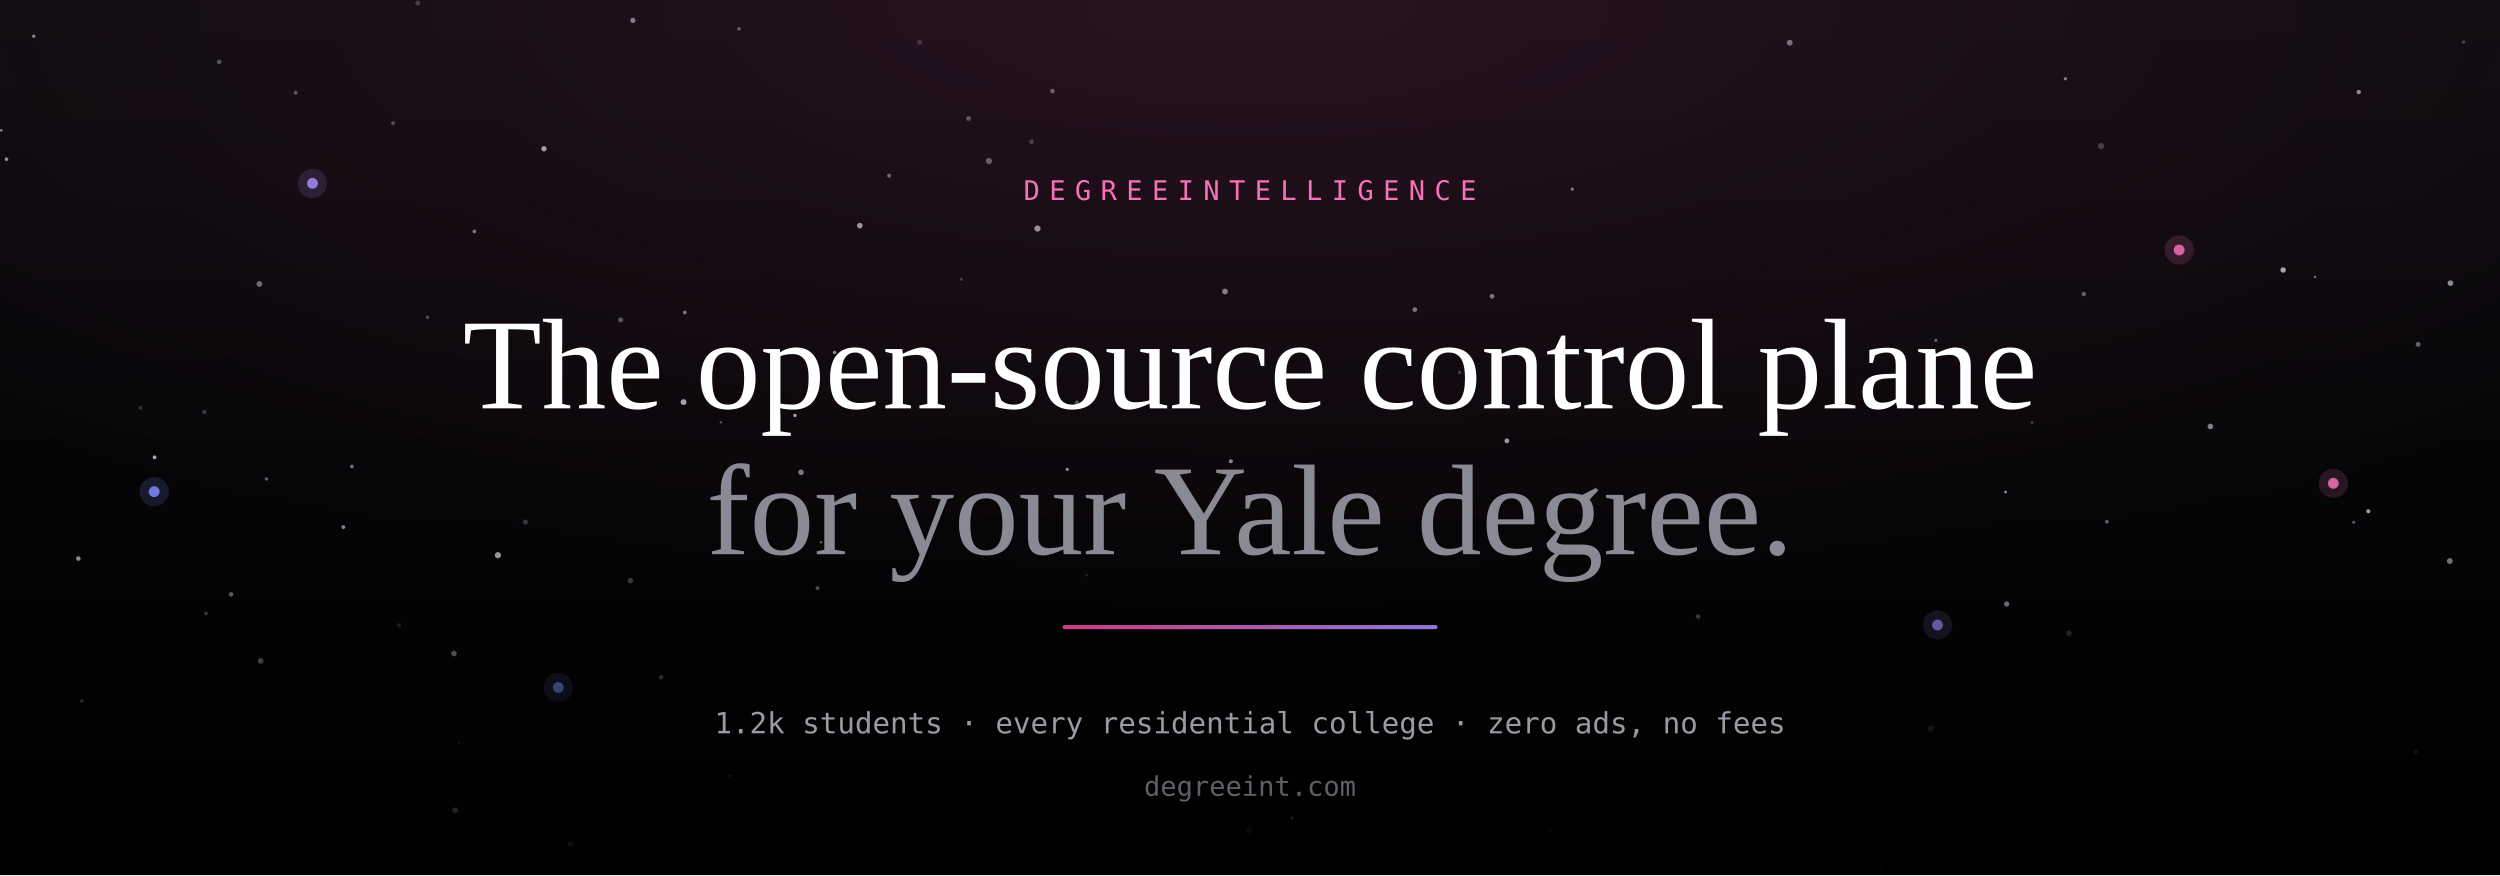
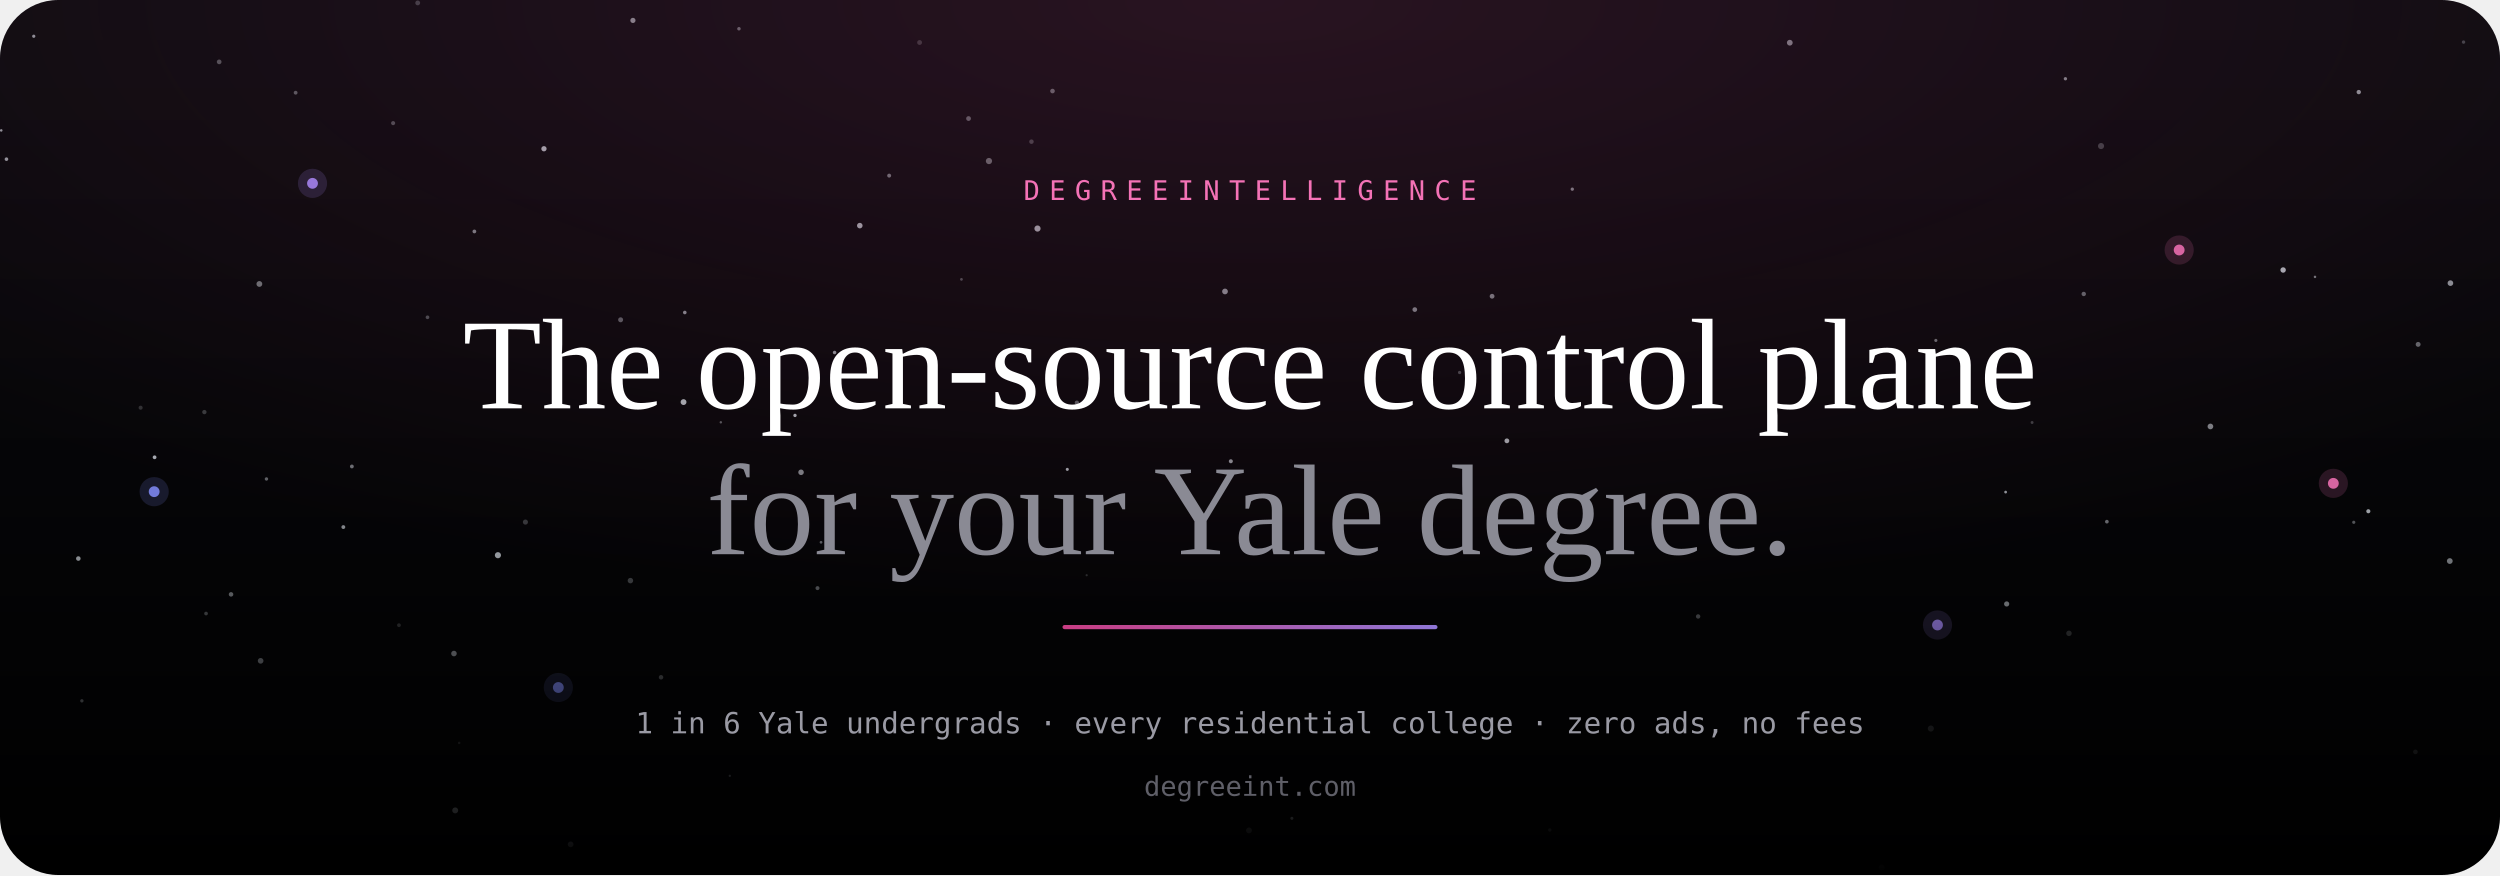
- <svg xmlns="http://www.w3.org/2000/svg" width="1200" height="420" viewBox="0 0 1200 420" role="img" aria-label="DegreeIntelligence — the open-source control plane for your Yale degree">
+ <svg xmlns="http://www.w3.org/2000/svg" width="1200" height="420" viewBox="0 0 1200 420" role="img" aria-label="DegreeIntelligence: the open-source control plane for your Yale degree">
  <defs>
    <linearGradient id="sky" x1="0" y1="0" x2="0" y2="1">
      <stop offset="0%" stop-color="#0b0b0f" />
      <stop offset="100%" stop-color="#000000" />
    </linearGradient>
    <linearGradient id="pink" x1="0" y1="0" x2="1" y2="0">
      <stop offset="0%" stop-color="#ec4899" />
      <stop offset="100%" stop-color="#a78bfa" />
    </linearGradient>
    <radialGradient id="glow" cx="50%" cy="0%" r="70%">
      <stop offset="0%" stop-color="#ec4899" stop-opacity="0.13" />
      <stop offset="100%" stop-color="#ec4899" stop-opacity="0" />
    </radialGradient>
    <linearGradient id="fade" x1="0" y1="0" x2="0" y2="1">
      <stop offset="60%" stop-color="#fff" stop-opacity="1" />
      <stop offset="100%" stop-color="#fff" stop-opacity="0" />
    </linearGradient>
    <mask id="skyMask">
      <rect width="1200" height="420" fill="url(#fade)" />
    </mask>
+     <clipPath id="rounded">
+       <rect width="1200" height="420" rx="28" ry="28" />
+     </clipPath>
  </defs>
-   <rect width="1200" height="420" fill="url(#sky)" />
-   <g mask="url(#skyMask)">
-     <circle cx="1061.0" cy="204.7" r="1.37" fill="#e2e8f0" opacity="0.53" />
-     <circle cx="1182.5" cy="20.2" r="0.82" fill="#e2e8f0" opacity="0.26" />
-     <circle cx="239.0" cy="266.5" r="1.48" fill="#e2e8f0" opacity="0.71" />
-     <circle cx="164.8" cy="253.0" r="0.93" fill="#e2e8f0" opacity="0.57" />
-     <circle cx="926.8" cy="349.7" r="1.47" fill="#e2e8f0" opacity="0.19" />
-     <circle cx="991.4" cy="37.8" r="0.8" fill="#e2e8f0" opacity="0.53" />
-     <circle cx="394.1" cy="260.3" r="0.66" fill="#e2e8f0" opacity="0.4" />
-     <circle cx="0.6" cy="62.6" r="0.62" fill="#e2e8f0" opacity="0.62" />
-     <circle cx="67.5" cy="195.7" r="0.97" fill="#e2e8f0" opacity="0.19" />
-     <circle cx="505.2" cy="43.7" r="1.11" fill="#e2e8f0" opacity="0.38" />
-     <circle cx="3.1" cy="76.4" r="0.87" fill="#e2e8f0" opacity="0.62" />
-     <circle cx="434.2" cy="240.1" r="1.13" fill="#e2e8f0" opacity="0.2" />
-     <circle cx="328.1" cy="193.0" r="1.41" fill="#e2e8f0" opacity="0.71" />
-     <circle cx="191.5" cy="300.1" r="0.91" fill="#e2e8f0" opacity="0.19" />
-     <circle cx="37.6" cy="268.1" r="1.1" fill="#e2e8f0" opacity="0.66" />
-     <circle cx="815.1" cy="295.9" r="1.06" fill="#e2e8f0" opacity="0.33" />
-     <circle cx="461.5" cy="134.1" r="0.67" fill="#e2e8f0" opacity="0.29" />
-     <circle cx="400.6" cy="169.2" r="0.85" fill="#e2e8f0" opacity="0.58" />
-     <circle cx="1132.2" cy="44.2" r="1.05" fill="#e2e8f0" opacity="0.6" />
-     <circle cx="218.5" cy="389.0" r="1.43" fill="#e2e8f0" opacity="0.71" />
-     <circle cx="441.4" cy="20.4" r="1.17" fill="#e2e8f0" opacity="0.19" />
-     <circle cx="975.4" cy="202.8" r="0.71" fill="#e2e8f0" opacity="0.24" />
-     <circle cx="16.2" cy="17.4" r="0.78" fill="#e2e8f0" opacity="0.6" />
-     <circle cx="929.2" cy="163.4" r="0.76" fill="#e2e8f0" opacity="0.43" />
-     <circle cx="474.7" cy="77.3" r="1.5" fill="#e2e8f0" opacity="0.39" />
-     <circle cx="412.7" cy="108.3" r="1.34" fill="#e2e8f0" opacity="0.65" />
-     <circle cx="588.0" cy="139.9" r="1.38" fill="#e2e8f0" opacity="0.54" />
-     <circle cx="110.9" cy="285.3" r="1.09" fill="#e2e8f0" opacity="0.47" />
-     <circle cx="227.7" cy="111.1" r="0.91" fill="#e2e8f0" opacity="0.51" />
-     <circle cx="302.6" cy="278.7" r="1.32" fill="#e2e8f0" opacity="0.27" />
-     <circle cx="859.1" cy="20.5" r="1.39" fill="#e2e8f0" opacity="0.49" />
-     <circle cx="350.3" cy="372.4" r="0.55" fill="#e2e8f0" opacity="0.4" />
-     <circle cx="188.7" cy="59.1" r="0.98" fill="#e2e8f0" opacity="0.3" />
-     <circle cx="317.3" cy="325.1" r="1.08" fill="#e2e8f0" opacity="0.31" />
-     <circle cx="384.5" cy="226.7" r="1.33" fill="#e2e8f0" opacity="0.52" />
-     <circle cx="521.6" cy="276.1" r="0.52" fill="#e2e8f0" opacity="0.2" />
-     <circle cx="1129.8" cy="250.7" r="0.77" fill="#e2e8f0" opacity="0.35" />
-     <circle cx="1159.4" cy="360.9" r="1.12" fill="#e2e8f0" opacity="0.19" />
-     <circle cx="381.6" cy="199.4" r="0.81" fill="#e2e8f0" opacity="0.71" />
-     <circle cx="700.6" cy="178.8" r="0.79" fill="#e2e8f0" opacity="0.27" />
-     <circle cx="464.9" cy="56.9" r="1.15" fill="#e2e8f0" opacity="0.36" />
-     <circle cx="98.1" cy="197.8" r="1.04" fill="#e2e8f0" opacity="0.23" />
-     <circle cx="346.0" cy="202.7" r="0.59" fill="#e2e8f0" opacity="0.35" />
-     <circle cx="1160.7" cy="165.3" r="1.18" fill="#e2e8f0" opacity="0.42" />
-     <circle cx="1011.3" cy="250.4" r="0.89" fill="#e2e8f0" opacity="0.43" />
-     <circle cx="1136.8" cy="245.4" r="0.99" fill="#e2e8f0" opacity="0.68" />
-     <circle cx="328.7" cy="150.0" r="0.87" fill="#e2e8f0" opacity="0.55" />
-     <circle cx="297.9" cy="153.5" r="1.2" fill="#e2e8f0" opacity="0.36" />
-     <circle cx="39.3" cy="336.4" r="0.81" fill="#e2e8f0" opacity="0.4" />
-     <circle cx="98.9" cy="294.5" r="0.89" fill="#e2e8f0" opacity="0.31" />
-     <circle cx="168.9" cy="223.9" r="0.92" fill="#e2e8f0" opacity="0.46" />
-     <circle cx="1176.2" cy="135.9" r="1.36" fill="#e2e8f0" opacity="0.59" />
-     <circle cx="620.1" cy="392.8" r="0.74" fill="#e2e8f0" opacity="0.69" />
-     <circle cx="1111.2" cy="132.9" r="0.6" fill="#e2e8f0" opacity="0.49" />
-     <circle cx="124.5" cy="136.3" r="1.4" fill="#e2e8f0" opacity="0.45" />
-     <circle cx="1095.9" cy="129.6" r="1.31" fill="#e2e8f0" opacity="0.72" />
-     <circle cx="498.0" cy="109.7" r="1.49" fill="#e2e8f0" opacity="0.63" />
-     <circle cx="512.3" cy="225.3" r="0.74" fill="#e2e8f0" opacity="0.67" />
-     <circle cx="495.1" cy="68.0" r="1.08" fill="#e2e8f0" opacity="0.24" />
-     <circle cx="74.2" cy="219.5" r="0.91" fill="#e2e8f0" opacity="0.73" />
-     <circle cx="743.9" cy="398.4" r="0.82" fill="#e2e8f0" opacity="0.32" />
-     <circle cx="125.1" cy="317.2" r="1.36" fill="#e2e8f0" opacity="0.43" />
-     <circle cx="516.9" cy="193.3" r="1.04" fill="#e2e8f0" opacity="0.36" />
-     <circle cx="273.9" cy="405.3" r="1.38" fill="#e2e8f0" opacity="0.67" />
-     <circle cx="303.8" cy="9.8" r="1.25" fill="#e2e8f0" opacity="0.54" />
-     <circle cx="200.5" cy="1.4" r="1.16" fill="#e2e8f0" opacity="0.23" />
-     <circle cx="903.2" cy="416.4" r="1.41" fill="#e2e8f0" opacity="0.61" />
-     <circle cx="679.1" cy="148.6" r="1.13" fill="#e2e8f0" opacity="0.5" />
-     <circle cx="599.5" cy="398.6" r="1.41" fill="#e2e8f0" opacity="0.36" />
-     <circle cx="141.9" cy="44.5" r="0.92" fill="#e2e8f0" opacity="0.35" />
-     <circle cx="962.7" cy="236.2" r="0.67" fill="#e2e8f0" opacity="0.62" />
-     <circle cx="1000.2" cy="141.1" r="1.06" fill="#e2e8f0" opacity="0.4" />
-     <circle cx="590.8" cy="221.4" r="0.97" fill="#e2e8f0" opacity="0.57" />
-     <circle cx="220.4" cy="356.6" r="0.6" fill="#e2e8f0" opacity="0.19" />
-     <circle cx="963.2" cy="289.9" r="1.25" fill="#e2e8f0" opacity="0.58" />
-     <circle cx="354.7" cy="13.8" r="0.84" fill="#e2e8f0" opacity="0.39" />
-     <circle cx="205.2" cy="152.3" r="0.89" fill="#e2e8f0" opacity="0.3" />
-     <circle cx="261.1" cy="71.4" r="1.27" fill="#e2e8f0" opacity="0.69" />
-     <circle cx="993.1" cy="304.0" r="1.32" fill="#e2e8f0" opacity="0.2" />
-     <circle cx="426.8" cy="84.3" r="0.95" fill="#e2e8f0" opacity="0.44" />
-     <circle cx="1008.5" cy="70.1" r="1.47" fill="#e2e8f0" opacity="0.24" />
-     <circle cx="723.3" cy="211.6" r="1.16" fill="#e2e8f0" opacity="0.67" />
-     <circle cx="127.9" cy="229.9" r="0.82" fill="#e2e8f0" opacity="0.4" />
-     <circle cx="392.4" cy="282.3" r="0.96" fill="#e2e8f0" opacity="0.38" />
-     <circle cx="217.9" cy="313.7" r="1.34" fill="#e2e8f0" opacity="0.52" />
-     <circle cx="252.2" cy="250.6" r="1.23" fill="#e2e8f0" opacity="0.22" />
-     <circle cx="754.7" cy="90.8" r="0.8" fill="#e2e8f0" opacity="0.49" />
-     <circle cx="105.2" cy="29.7" r="1.13" fill="#e2e8f0" opacity="0.32" />
-     <circle cx="1175.9" cy="269.3" r="1.39" fill="#e2e8f0" opacity="0.54" />
-     <circle cx="716.2" cy="142.2" r="1.16" fill="#e2e8f0" opacity="0.48" />
-     <circle cx="150" cy="88" r="2.6" fill="#a78bfa" opacity="0.85" />
-     <circle cx="150" cy="88" r="7" fill="#a78bfa" opacity="0.16" />
-     <circle cx="1046" cy="120" r="2.6" fill="#f472b6" opacity="0.85" />
-     <circle cx="1046" cy="120" r="7" fill="#f472b6" opacity="0.16" />
-     <circle cx="268" cy="330" r="2.6" fill="#818cf8" opacity="0.85" />
-     <circle cx="268" cy="330" r="7" fill="#818cf8" opacity="0.16" />
-     <circle cx="930" cy="300" r="2.6" fill="#a78bfa" opacity="0.85" />
-     <circle cx="930" cy="300" r="7" fill="#a78bfa" opacity="0.16" />
-     <circle cx="1120" cy="232" r="2.6" fill="#f472b6" opacity="0.85" />
-     <circle cx="1120" cy="232" r="7" fill="#f472b6" opacity="0.16" />
-     <circle cx="74" cy="236" r="2.6" fill="#818cf8" opacity="0.85" />
-     <circle cx="74" cy="236" r="7" fill="#818cf8" opacity="0.16" />
+   <g clip-path="url(#rounded)">
+     <rect width="1200" height="420" fill="url(#sky)" />
+     <g mask="url(#skyMask)">
+       <circle cx="1061.0" cy="204.7" r="1.37" fill="#e2e8f0" opacity="0.53" />
+       <circle cx="1182.5" cy="20.2" r="0.82" fill="#e2e8f0" opacity="0.26" />
+       <circle cx="239.0" cy="266.5" r="1.48" fill="#e2e8f0" opacity="0.71" />
+       <circle cx="164.8" cy="253.0" r="0.93" fill="#e2e8f0" opacity="0.57" />
+       <circle cx="926.8" cy="349.7" r="1.47" fill="#e2e8f0" opacity="0.19" />
+       <circle cx="991.4" cy="37.8" r="0.8" fill="#e2e8f0" opacity="0.53" />
+       <circle cx="394.1" cy="260.3" r="0.66" fill="#e2e8f0" opacity="0.4" />
+       <circle cx="0.6" cy="62.6" r="0.62" fill="#e2e8f0" opacity="0.62" />
+       <circle cx="67.5" cy="195.7" r="0.97" fill="#e2e8f0" opacity="0.19" />
+       <circle cx="505.2" cy="43.7" r="1.11" fill="#e2e8f0" opacity="0.38" />
+       <circle cx="3.1" cy="76.4" r="0.87" fill="#e2e8f0" opacity="0.62" />
+       <circle cx="434.2" cy="240.1" r="1.13" fill="#e2e8f0" opacity="0.2" />
+       <circle cx="328.1" cy="193.0" r="1.41" fill="#e2e8f0" opacity="0.71" />
+       <circle cx="191.5" cy="300.1" r="0.91" fill="#e2e8f0" opacity="0.19" />
+       <circle cx="37.6" cy="268.1" r="1.1" fill="#e2e8f0" opacity="0.66" />
+       <circle cx="815.1" cy="295.9" r="1.06" fill="#e2e8f0" opacity="0.33" />
+       <circle cx="461.5" cy="134.1" r="0.67" fill="#e2e8f0" opacity="0.29" />
+       <circle cx="400.6" cy="169.2" r="0.85" fill="#e2e8f0" opacity="0.58" />
+       <circle cx="1132.2" cy="44.2" r="1.05" fill="#e2e8f0" opacity="0.6" />
+       <circle cx="218.5" cy="389.0" r="1.43" fill="#e2e8f0" opacity="0.71" />
+       <circle cx="441.4" cy="20.4" r="1.17" fill="#e2e8f0" opacity="0.19" />
+       <circle cx="975.4" cy="202.8" r="0.71" fill="#e2e8f0" opacity="0.24" />
+       <circle cx="16.2" cy="17.4" r="0.78" fill="#e2e8f0" opacity="0.6" />
+       <circle cx="929.2" cy="163.4" r="0.76" fill="#e2e8f0" opacity="0.43" />
+       <circle cx="474.7" cy="77.3" r="1.5" fill="#e2e8f0" opacity="0.39" />
+       <circle cx="412.7" cy="108.3" r="1.34" fill="#e2e8f0" opacity="0.65" />
+       <circle cx="588.0" cy="139.9" r="1.38" fill="#e2e8f0" opacity="0.54" />
+       <circle cx="110.9" cy="285.3" r="1.09" fill="#e2e8f0" opacity="0.47" />
+       <circle cx="227.7" cy="111.1" r="0.91" fill="#e2e8f0" opacity="0.51" />
+       <circle cx="302.6" cy="278.7" r="1.32" fill="#e2e8f0" opacity="0.27" />
+       <circle cx="859.1" cy="20.5" r="1.39" fill="#e2e8f0" opacity="0.49" />
+       <circle cx="350.3" cy="372.4" r="0.55" fill="#e2e8f0" opacity="0.4" />
+       <circle cx="188.7" cy="59.1" r="0.98" fill="#e2e8f0" opacity="0.3" />
+       <circle cx="317.3" cy="325.1" r="1.08" fill="#e2e8f0" opacity="0.31" />
+       <circle cx="384.5" cy="226.7" r="1.33" fill="#e2e8f0" opacity="0.52" />
+       <circle cx="521.6" cy="276.1" r="0.52" fill="#e2e8f0" opacity="0.2" />
+       <circle cx="1129.8" cy="250.7" r="0.77" fill="#e2e8f0" opacity="0.35" />
+       <circle cx="1159.4" cy="360.9" r="1.12" fill="#e2e8f0" opacity="0.19" />
+       <circle cx="381.6" cy="199.4" r="0.81" fill="#e2e8f0" opacity="0.71" />
+       <circle cx="700.6" cy="178.8" r="0.79" fill="#e2e8f0" opacity="0.27" />
+       <circle cx="464.9" cy="56.9" r="1.15" fill="#e2e8f0" opacity="0.36" />
+       <circle cx="98.1" cy="197.8" r="1.04" fill="#e2e8f0" opacity="0.23" />
+       <circle cx="346.0" cy="202.7" r="0.59" fill="#e2e8f0" opacity="0.35" />
+       <circle cx="1160.7" cy="165.3" r="1.18" fill="#e2e8f0" opacity="0.42" />
+       <circle cx="1011.3" cy="250.4" r="0.89" fill="#e2e8f0" opacity="0.43" />
+       <circle cx="1136.8" cy="245.4" r="0.99" fill="#e2e8f0" opacity="0.68" />
+       <circle cx="328.7" cy="150.0" r="0.87" fill="#e2e8f0" opacity="0.55" />
+       <circle cx="297.9" cy="153.5" r="1.2" fill="#e2e8f0" opacity="0.36" />
+       <circle cx="39.3" cy="336.4" r="0.81" fill="#e2e8f0" opacity="0.4" />
+       <circle cx="98.9" cy="294.5" r="0.89" fill="#e2e8f0" opacity="0.31" />
+       <circle cx="168.9" cy="223.9" r="0.92" fill="#e2e8f0" opacity="0.46" />
+       <circle cx="1176.2" cy="135.9" r="1.36" fill="#e2e8f0" opacity="0.59" />
+       <circle cx="620.1" cy="392.8" r="0.74" fill="#e2e8f0" opacity="0.69" />
+       <circle cx="1111.2" cy="132.9" r="0.6" fill="#e2e8f0" opacity="0.49" />
+       <circle cx="124.5" cy="136.3" r="1.4" fill="#e2e8f0" opacity="0.45" />
+       <circle cx="1095.9" cy="129.6" r="1.31" fill="#e2e8f0" opacity="0.72" />
+       <circle cx="498.0" cy="109.7" r="1.49" fill="#e2e8f0" opacity="0.63" />
+       <circle cx="512.3" cy="225.3" r="0.74" fill="#e2e8f0" opacity="0.67" />
+       <circle cx="495.1" cy="68.0" r="1.08" fill="#e2e8f0" opacity="0.24" />
+       <circle cx="74.2" cy="219.5" r="0.91" fill="#e2e8f0" opacity="0.73" />
+       <circle cx="743.9" cy="398.4" r="0.82" fill="#e2e8f0" opacity="0.32" />
+       <circle cx="125.1" cy="317.2" r="1.36" fill="#e2e8f0" opacity="0.43" />
+       <circle cx="516.9" cy="193.3" r="1.04" fill="#e2e8f0" opacity="0.36" />
+       <circle cx="273.9" cy="405.3" r="1.38" fill="#e2e8f0" opacity="0.67" />
+       <circle cx="303.8" cy="9.8" r="1.25" fill="#e2e8f0" opacity="0.54" />
+       <circle cx="200.5" cy="1.4" r="1.16" fill="#e2e8f0" opacity="0.23" />
+       <circle cx="903.2" cy="416.4" r="1.41" fill="#e2e8f0" opacity="0.61" />
+       <circle cx="679.1" cy="148.6" r="1.13" fill="#e2e8f0" opacity="0.5" />
+       <circle cx="599.5" cy="398.6" r="1.41" fill="#e2e8f0" opacity="0.36" />
+       <circle cx="141.9" cy="44.5" r="0.92" fill="#e2e8f0" opacity="0.35" />
+       <circle cx="962.7" cy="236.2" r="0.67" fill="#e2e8f0" opacity="0.62" />
+       <circle cx="1000.2" cy="141.1" r="1.06" fill="#e2e8f0" opacity="0.4" />
+       <circle cx="590.8" cy="221.4" r="0.97" fill="#e2e8f0" opacity="0.57" />
+       <circle cx="220.4" cy="356.6" r="0.6" fill="#e2e8f0" opacity="0.19" />
+       <circle cx="963.2" cy="289.9" r="1.25" fill="#e2e8f0" opacity="0.58" />
+       <circle cx="354.7" cy="13.8" r="0.84" fill="#e2e8f0" opacity="0.39" />
+       <circle cx="205.2" cy="152.3" r="0.89" fill="#e2e8f0" opacity="0.3" />
+       <circle cx="261.1" cy="71.4" r="1.27" fill="#e2e8f0" opacity="0.69" />
+       <circle cx="993.1" cy="304.0" r="1.32" fill="#e2e8f0" opacity="0.2" />
+       <circle cx="426.8" cy="84.3" r="0.95" fill="#e2e8f0" opacity="0.44" />
+       <circle cx="1008.5" cy="70.1" r="1.47" fill="#e2e8f0" opacity="0.24" />
+       <circle cx="723.3" cy="211.6" r="1.16" fill="#e2e8f0" opacity="0.67" />
+       <circle cx="127.9" cy="229.9" r="0.82" fill="#e2e8f0" opacity="0.4" />
+       <circle cx="392.4" cy="282.3" r="0.96" fill="#e2e8f0" opacity="0.38" />
+       <circle cx="217.9" cy="313.7" r="1.34" fill="#e2e8f0" opacity="0.52" />
+       <circle cx="252.2" cy="250.6" r="1.23" fill="#e2e8f0" opacity="0.22" />
+       <circle cx="754.7" cy="90.8" r="0.8" fill="#e2e8f0" opacity="0.49" />
+       <circle cx="105.2" cy="29.7" r="1.13" fill="#e2e8f0" opacity="0.32" />
+       <circle cx="1175.9" cy="269.3" r="1.39" fill="#e2e8f0" opacity="0.54" />
+       <circle cx="716.2" cy="142.2" r="1.16" fill="#e2e8f0" opacity="0.48" />
+       <circle cx="150" cy="88" r="2.6" fill="#a78bfa" opacity="0.85" />
+       <circle cx="150" cy="88" r="7" fill="#a78bfa" opacity="0.16" />
+       <circle cx="1046" cy="120" r="2.6" fill="#f472b6" opacity="0.85" />
+       <circle cx="1046" cy="120" r="7" fill="#f472b6" opacity="0.16" />
+       <circle cx="268" cy="330" r="2.6" fill="#818cf8" opacity="0.85" />
+       <circle cx="268" cy="330" r="7" fill="#818cf8" opacity="0.16" />
+       <circle cx="930" cy="300" r="2.6" fill="#a78bfa" opacity="0.85" />
+       <circle cx="930" cy="300" r="7" fill="#a78bfa" opacity="0.16" />
+       <circle cx="1120" cy="232" r="2.6" fill="#f472b6" opacity="0.85" />
+       <circle cx="1120" cy="232" r="7" fill="#f472b6" opacity="0.16" />
+       <circle cx="74" cy="236" r="2.6" fill="#818cf8" opacity="0.85" />
+       <circle cx="74" cy="236" r="7" fill="#818cf8" opacity="0.16" />
+     </g>
+     <rect width="1200" height="420" fill="url(#glow)" />
+     <text x="600" y="96" text-anchor="middle" font-family="ui-monospace,SFMono-Regular,Menlo,monospace" font-size="13" letter-spacing="4.5" fill="#f472b6">DEGREEINTELLIGENCE</text>
+     <text x="600" y="196" text-anchor="middle" font-family="Georgia,'Times New Roman',serif" font-size="62" fill="#ffffff">The open-source control plane</text>
+     <text x="600" y="266" text-anchor="middle" font-family="Georgia,'Times New Roman',serif" font-size="62" fill="#8a8a94">for your Yale degree.</text>
+     <rect x="510" y="300" width="180" height="2" rx="1" fill="url(#pink)" opacity="0.85" />
+     <text x="600" y="352" text-anchor="middle" font-family="ui-monospace,SFMono-Regular,Menlo,monospace" font-size="14" fill="#9a9aa4">1 in 6 Yale undergrads · every residential college · zero ads, no fees</text>
+     <text x="600" y="382" text-anchor="middle" font-family="ui-monospace,SFMono-Regular,Menlo,monospace" font-size="13" fill="#5f5f68">degreeint.com</text>
  </g>
-   <rect width="1200" height="420" fill="url(#glow)" />
-   <text x="600" y="96" text-anchor="middle" font-family="ui-monospace,SFMono-Regular,Menlo,monospace" font-size="13" letter-spacing="4.5" fill="#f472b6">DEGREEINTELLIGENCE</text>
-   <text x="600" y="196" text-anchor="middle" font-family="Georgia,'Times New Roman',serif" font-size="62" fill="#ffffff">The open-source control plane</text>
-   <text x="600" y="266" text-anchor="middle" font-family="Georgia,'Times New Roman',serif" font-size="62" fill="#8a8a94">for your Yale degree.</text>
-   <rect x="510" y="300" width="180" height="2" rx="1" fill="url(#pink)" opacity="0.85" />
-   <text x="600" y="352" text-anchor="middle" font-family="ui-monospace,SFMono-Regular,Menlo,monospace" font-size="14" fill="#9a9aa4">1.2k students · every residential college · zero ads, no fees</text>
-   <text x="600" y="382" text-anchor="middle" font-family="ui-monospace,SFMono-Regular,Menlo,monospace" font-size="13" fill="#5f5f68">degreeint.com</text>
</svg>
